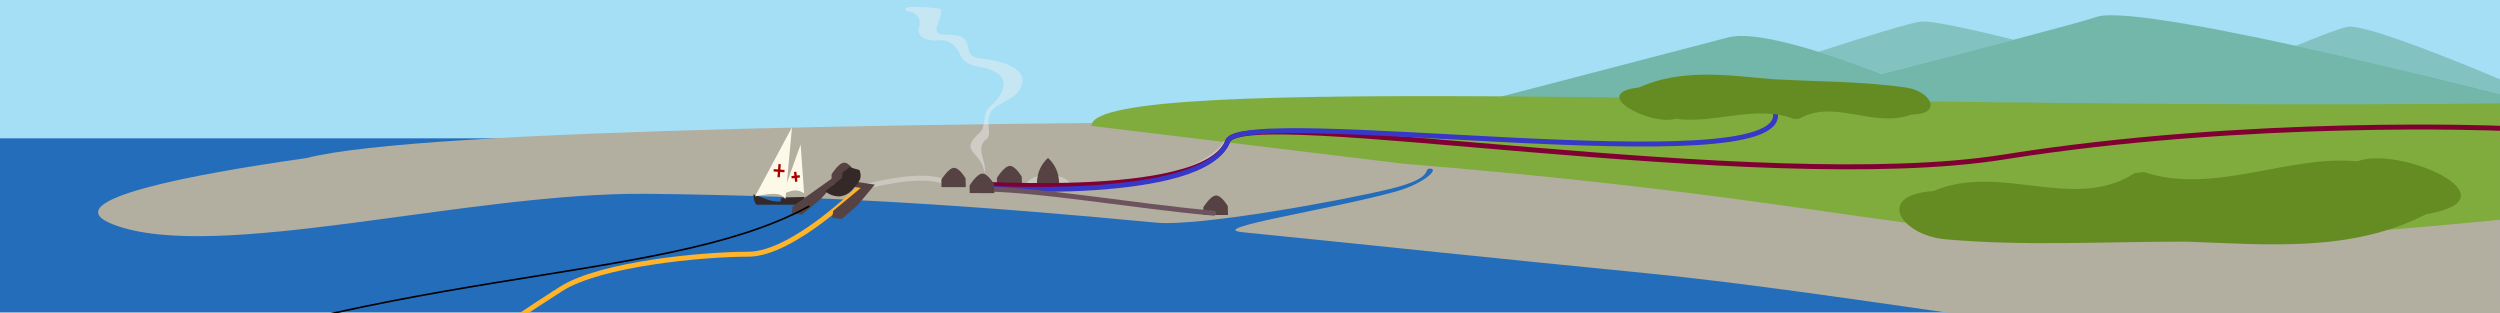
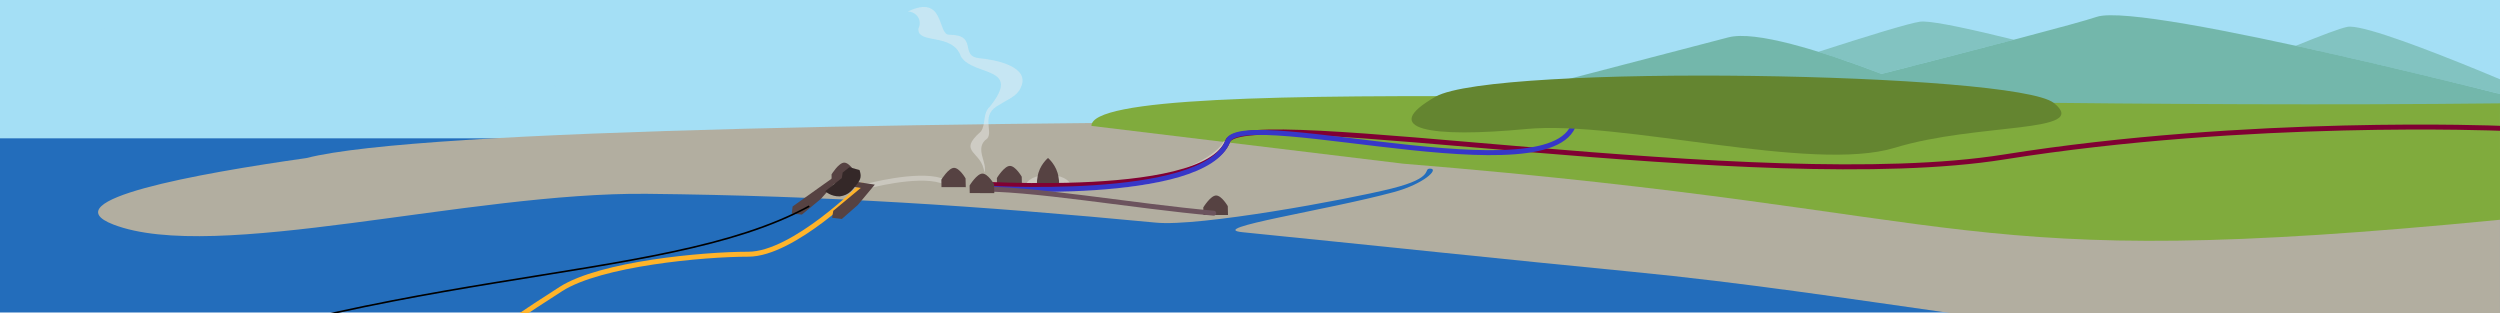
<svg xmlns="http://www.w3.org/2000/svg" xmlns:xlink="http://www.w3.org/1999/xlink" id="island" width="400mm" height="50mm" version="1.1" viewBox="0 0 400 50">
  <defs>
    <linearGradient id="grad" x1="157" x2="157" y1="28" y2="28" gradientUnits="userSpaceOnUse">
      <stop stop-color="#fff" stop-opacity=".9" offset="0" />
      <stop stop-color="#e0e0e0" stop-opacity="0" offset="1" />
      <animate fill="freeze" attributeName="y2" begin="indefinite" dur="5" from="28" repeatCount="1" to="1" />
    </linearGradient>
-     <symbol id="symbol9025">
-       <path d="m287.04 19.032c-6.008-2.366-12.934 0.881-18.932-0.04-3.884 1.235-14.182-4.064-5.853-5.003 6.771-3.051 14.147-1.959 21.267-1.323 7.22 0.4 14.456 0.329 21.619 1.363 3.871 0.673 5.793 4.251 0.634 4.307-6.012 2.23-12.293-2.561-17.901 0.654z" fill="#648c23" style="paint-order:stroke fill markers" />
-     </symbol>
-     <symbol id="use9088">
-       <g id="use9088_transform" class="v" transform="rotate(-5.9583,155.47,27.382)">
+     <symbol id="house">
+       <g id="house_transform" class="v" transform="rotate(-5.9583,155.47,27.382)">
        <path d="m153.46 28.62 0.102-1.204s1.353-1.773 2.237-1.686c0.884 0.087 1.683 1.887 1.683 1.887l-0.113 1.421z" fill="#564242" />
      </g>
    </symbol>
-     <symbol id="symbol4892" stroke="#a4dff5" stroke-width=".73">
-       <g id="symbol4892_transform" transform="matrix(1.3663 0 0 1.3727 -3.3615 -3.4313)">
+     <symbol id="stars" stroke="#a4dff5" stroke-width=".73">
+       <g id="stars_transform" transform="matrix(1.3663 0 0 1.3727 -3.3615 -3.4313)">
        <path d="m3.702 15.375 35.714-10.453-4.573 12.195-27.221-12.413 61.629 11.977" fill="none" stroke="#a4dff5" stroke-dasharray="0.386, 9.273" stroke-width=".386" />
      </g>
    </symbol>
  </defs>
  <rect width="400" height="50" fill="#236dbb" style="paint-order:stroke fill markers" />
  <rect id="sky" y="3.5527e-15" width="400" height="22.133" fill="#a4dff5" style="paint-order:stroke fill markers" />
  <path d="m337.61 2.439c-0.942 0.012-1.673 0.097-2.159 0.264-2.931 1.006-18.489 5.057-34.401 9.123-9.884-3.769-20.233-6.975-24.519-5.846-9.053 2.385-42.49 11.062-42.49 11.062l179.42 1.427s-61.721-16.206-75.85-16.029z" fill="#5ea68c" fill-opacity=".703" stroke-width=".265" />
  <path d="m307.71 3.443c-0.196-0.002-0.362 0.006-0.497 0.024-1.807 0.251-8.794 2.414-16.267 4.824 3.246 1.01 6.698 2.236 10.101 3.533 7.59-1.939 15.059-3.865 21.156-5.469-6.539-1.617-12.329-2.887-14.492-2.913zm68.375 0.822c-0.19-0.005-0.353 0.004-0.487 0.029-1.125 0.207-4.271 1.401-8.274 3.034 21.655 4.715 46.13 11.14 46.13 11.14s-31.488-14.046-37.369-14.203zm37.369 14.203-75.18 1.434c-0.045 0.02-0.56 0.249-0.56 0.249l75.739-1.683z" fill="#5ea68c" fill-opacity=".489" stroke-width=".265" />
  <path d="m49.037 25.289c-17.663 2.507-40.999 6.749-30.895 10.637 16.22 6.241 56.901-5.221 85.422-4.914 28.606 0.308 52.892 1.895 81.393 4.61 6.905 0.678 30.464-3.652 37.688-5.453 7.224-1.801 4.88-3.233 6.237-3.184 1.357 0.049-0.999 2.43-5.868 3.75-10.714 2.906-30.297 5.808-24.192 6.421 19.65 1.971 42.718 4.425 62.355 6.33 17.473 1.694 34.866 4.338 52.27 6.804h86.55v-29.763s-314.71-4.593-350.96 4.762z" fill="#b2aea0" />
  <path d="m400 35.16c-88.946 8.681-80.834-1.257-175.48-8.969l-49.893-6.048c0-8.866 116.92-2.404 225.37-3.607z" fill="#80ab3d" />
  <g id="cp" transform="translate(0 .12605)">
    <path d="m164.14 29.659a3.587 1.808 0 0 1 3.587-1.808 3.587 1.808 0 0 1 3.587 1.808h-3.587z" fill="#cac7be" style="paint-order:stroke fill markers" />
    <path d="m165.9 29.354c0-0.615 0.042-0.674 0.118-1.216 0.257-1.829 1.665-2.988 1.665-2.988s1.421 1.185 1.672 3.042c0.071 0.527 0.11 0.567 0.11 1.162h-1.783z" fill="#564242" style="paint-order:stroke fill markers" />
  </g>
  <path class="v" d="m138.7 29.803s7.87-2.135 11.826-0.921 27.12 2.151 35.879-0.455c8.759-2.606 9.773-5.719 9.773-5.719" fill="none" stroke="#cac7be" stroke-width=".794" />
-   <use transform="matrix(1.014 0 0 1.014 3.7756 .47994)" width="100%" height="100%" stroke-width=".07" xlink:href="#use9088" />
+   <use transform="matrix(1.014 0 0 1.014 3.7756 .47994)" width="100%" height="100%" stroke-width=".07" xlink:href="#house" />
  <path id="huntTrail" class="huntTrail trail" d="m151.84 29.147s40.796 3.347 44.6-6.565c2.309-6.017 85.046 8.792 124.18 2.54 39.138-6.252 79.373-4.596 79.373-4.596" fill="none" stroke="#800033" stroke-linecap="round" stroke-linejoin="round" stroke-width=".794" />
-   <path id="smoke" d="m157.48 27.62c-0.269-3.469-4.459-3.163-0.534-6.584 0.824-1.174 0.256-2.905 1.395-3.932 3.161-2.794 3.172-5.418-1.16-6.31-1.287-0.203-2.708-0.522-3.424-1.738-0.494-1.529-1.823-2.821-3.545-2.616-1.256 0.232-3.484-0.261-3.264-1.878 0.671-1.279-0.29-2.692-1.688-2.722-2.15-1.288 4.849-0.503 5.163-0.46 0.873 1.432-2.682 4.432 1.458 4.177 4.718 0.025 1.524 3.464 4.85 3.761 2.574 0.239 8.213 1.336 6.59 4.698-0.59 1.421-2.141 1.891-3.316 2.688-3.262 1.615-1.024 4.215-2.036 5.454-2.218 1.511 0.157 3.972-0.492 5.462z" fill="url(#grad)" />
-   <path id="forageTemplate" class="trail forageTrail" d="m156.62 30.041s36.018 2.453 39.822-7.459c2.309-6.017 89.08 6.985 87.631-4.397" fill="none" stroke="#3737c8" stroke-linecap="round" stroke-linejoin="round" stroke-width=".794" />
-   <use id="fh" transform="translate(38.95 5.5724)" width="100%" height="100%" xlink:href="#use9088" />
+   <path id="smoke" d="m157.48 27.62c-0.269-3.469-4.459-3.163-0.534-6.584 0.824-1.174 0.256-2.905 1.395-3.932 5.32-6.589-2.574-4.843-4.584-8.048-1.331-3.916-7.026-1.876-6.809-4.494 0.671-1.279-0.29-2.692-1.688-2.722 6.018-2.878 4.666 3.787 6.622 3.717 4.718 0.025 1.524 3.464 4.85 3.761 2.574 0.239 8.213 1.336 6.59 4.698-0.59 1.421-2.141 1.891-3.316 2.688-3.262 1.615-1.024 4.215-2.036 5.454-2.218 1.511 0.157 3.972-0.492 5.462z" fill="url(#grad)" />
+   <path id="forageTemplate" class="trail forageTrail" d="m156.62 30.041s36.018 2.453 39.822-7.459c2.309-6.017 57.137 10.358 55.57-4.799" fill="none" stroke="#3737c8" stroke-linecap="round" stroke-linejoin="round" stroke-width=".794" />
+   <use id="fh" transform="translate(38.95 5.5724)" width="100%" height="100%" xlink:href="#house" />
  <path id="fishTrail" class="trail" d="m155.8 30.274c8.481-0.347 25.914 2.767 38.391 3.833" fill="none" stroke="#6c535d" stroke-linecap="round" stroke-width=".794" />
  <rect x="154.24" y="28.267" width="4.387" height="2.944" rx="0" ry="0" fill="#b2aea0" style="paint-order:stroke fill markers" />
  <g id="ship" transform="translate(-2.1341)">
    <g id="ss">
      <path d="m-9.904-1.81s0.903-0.711 1.998-0.403c1.095 0.307 1.44 0.595 1.44 0.595l-2.881-8.016z" fill="#fcf9e9" />
      <path d="m-9.974-1.253 0.557 1.671c0.13 0.63 4.655 0.441 7.068-0.327 0 0 0.25-0.23 0.403-0.691 0.154-0.461 0.173-1.056 0.173-1.056-1.862 0.61-2.612 1.215-4.36 1.152l-0.058-0.519c-1.256-0.153-2.52-0.172-3.784-0.23z" fill="#342828" />
      <path d="m-6.904-0.869s0.327-0.807 1.633-0.864c1.306-0.058 3.227 0.403 3.227 0.403l-5.916-11.063z" fill="#fcf9e9" />
      <g fill="#800000" shape-rendering="auto" stroke="#a00" stroke-width=".265px">
        <path d="m-5.914-6.364-0.117 0.009 0.137 1.834 0.117-0.009z" />
        <path d="m-5.164-5.557-1.471 0.11 9e-3 0.117 1.471-0.11z" />
        <path d="m-8.544-5.134-0.142 1.32 0.117 0.012 0.142-1.319z" />
        <path d="m-9.074-4.583-0.013 0.117 1.058 0.114 0.013-0.116z" />
      </g>
    </g>
    <rect x="-13.791" y="-5.0585e-7" width="15.838" height="15.575" fill="#236dbb" style="paint-order:stroke fill markers" />
  </g>
-   <g id="newShip">
-     <path d="m128.66 30.944s-0.903-0.711-1.998-0.403c-1.095 0.307-1.44 0.595-1.44 0.595l2.881-8.016z" fill="#fcf9e9" />
-     <path d="m128.73 31.501-0.557 1.671c-0.13 0.63-4.655 0.441-7.068-0.327 0 0-0.25-0.23-0.403-0.691-0.154-0.461-0.173-1.056-0.173-1.056 1.862 0.61 2.612 1.215 4.36 1.152l0.058-0.519c1.256-0.153 2.52-0.172 3.784-0.23z" fill="#342828" />
-     <path d="m125.66 31.885s-0.327-0.807-1.633-0.864c-1.306-0.058-3.227 0.403-3.227 0.403l5.916-11.063z" fill="#fcf9e9" />
-     <g fill="#800000" shape-rendering="auto" stroke="#a00" stroke-width=".265px">
-       <path d="m124.67 26.39 0.117 0.009-0.137 1.834-0.117-0.009z" />
-       <path d="m123.92 27.197 1.471 0.11-9e-3 0.117-1.471-0.11z" />
-       <path d="m127.3 27.62 0.142 1.32-0.117 0.012-0.142-1.319z" />
-       <path d="m127.83 28.171 0.013 0.117-1.058 0.114-0.013-0.116z" />
-     </g>
-     <rect transform="scale(-1,1)" x="-132.55" y="32.754" width="15.838" height="15.575" fill="#236dbb" style="paint-order:stroke fill markers" />
-   </g>
  <path id="boatTrail" class="trail" d="m137.96 29.634s-10.966 11.04-18.234 11.04c-7.268 0-23.665 1.532-29.97 5.561-6.305 4.028-9.107 6.042-9.107 6.042" fill="none" stroke="#ffb42a" stroke-linecap="round" stroke-width=".794" />
  <g id="sy">
    <path id="br" d="m126.82 33.032 6.339-4.513 6.812 1.019-2.725 3.263-2.553 2.235-1.557-0.194 0.187-1.113 4.408-3.663-4.245-0.666-2.158 2.433-3.022 2.501-1.632-0.148z" fill="#564242" />
-     <use transform="matrix(.9882 0 0 .9882 -18.717 .61909)" width="100%" height="100%" stroke-width=".268" xlink:href="#use9088" />
+     <use transform="matrix(.9882 0 0 .9882 -18.717 .61909)" width="100%" height="100%" stroke-width=".268" xlink:href="#house" />
  </g>
  <path id="hull" d="m132.03 30.593s0.882 0.869 2.338 0.83c1.508-0.192 2.108-1.163 2.606-1.789 0.844-0.962 0.853-1.512 0.549-2.427l-1.625-0.448-1.071 0.844-0.141 0.894z" fill="#342828" />
-   <use width="100%" height="100%" xlink:href="#symbol9025" />
-   <use transform="matrix(-1.8007 .094793 -.094793 -1.8007 861.75 34.597)" width="100%" height="100%" stroke-width=".147" xlink:href="#symbol9025" />
-   <use transform="translate(1.5587,2.0697)" width="100%" height="100%" xlink:href="#use9088" />
-   <use transform="matrix(.9882 0 0 .9882 -1.1475 1.455)" width="100%" height="100%" stroke-width=".268" xlink:href="#use9088" />
-   <use xlink:href="#symbol4892" />
-   <use transform="translate(74.083)" width="100%" height="100%" xlink:href="#symbol4892" />
-   <use transform="translate(153.46 -4.7625)" width="100%" height="100%" xlink:href="#symbol4892" />
+   <use transform="translate(1.5587,2.0697)" width="100%" height="100%" xlink:href="#house" />
+   <use transform="matrix(.9882 0 0 .9882 -1.1475 1.455)" width="100%" height="100%" stroke-width=".268" xlink:href="#house" />
+   <use xlink:href="#stars" />
+   <use transform="translate(74.083)" width="100%" height="100%" xlink:href="#stars" />
+   <use transform="translate(153.46 -4.7625)" width="100%" height="100%" xlink:href="#stars" />
  <path id="st" d="m6.272 64.983c54.127-23.144 99.049-18.797 123.21-31.994" fill="none" stroke="#000" stroke-width=".265px" />
  <text x="166.423" y="25.593" fill="#000000" font-family="sans-serif" font-size="10.583px" letter-spacing="0px" stroke-width=".265" word-spacing="0px" style="line-height:1.25" xml:space="preserve">
    <tspan x="166.423" y="34.957" stroke-width=".265" />
  </text>
+   <path d="m229.69 15.471c-9.314 5.302-0.616 6.607 14.512 5.171s45.718 7.052 58.966 3.002c13.248-4.049 31.568-2.278 25.438-7.173s-89.602-6.303-98.916-1.001z" fill="#648530" />
</svg>
